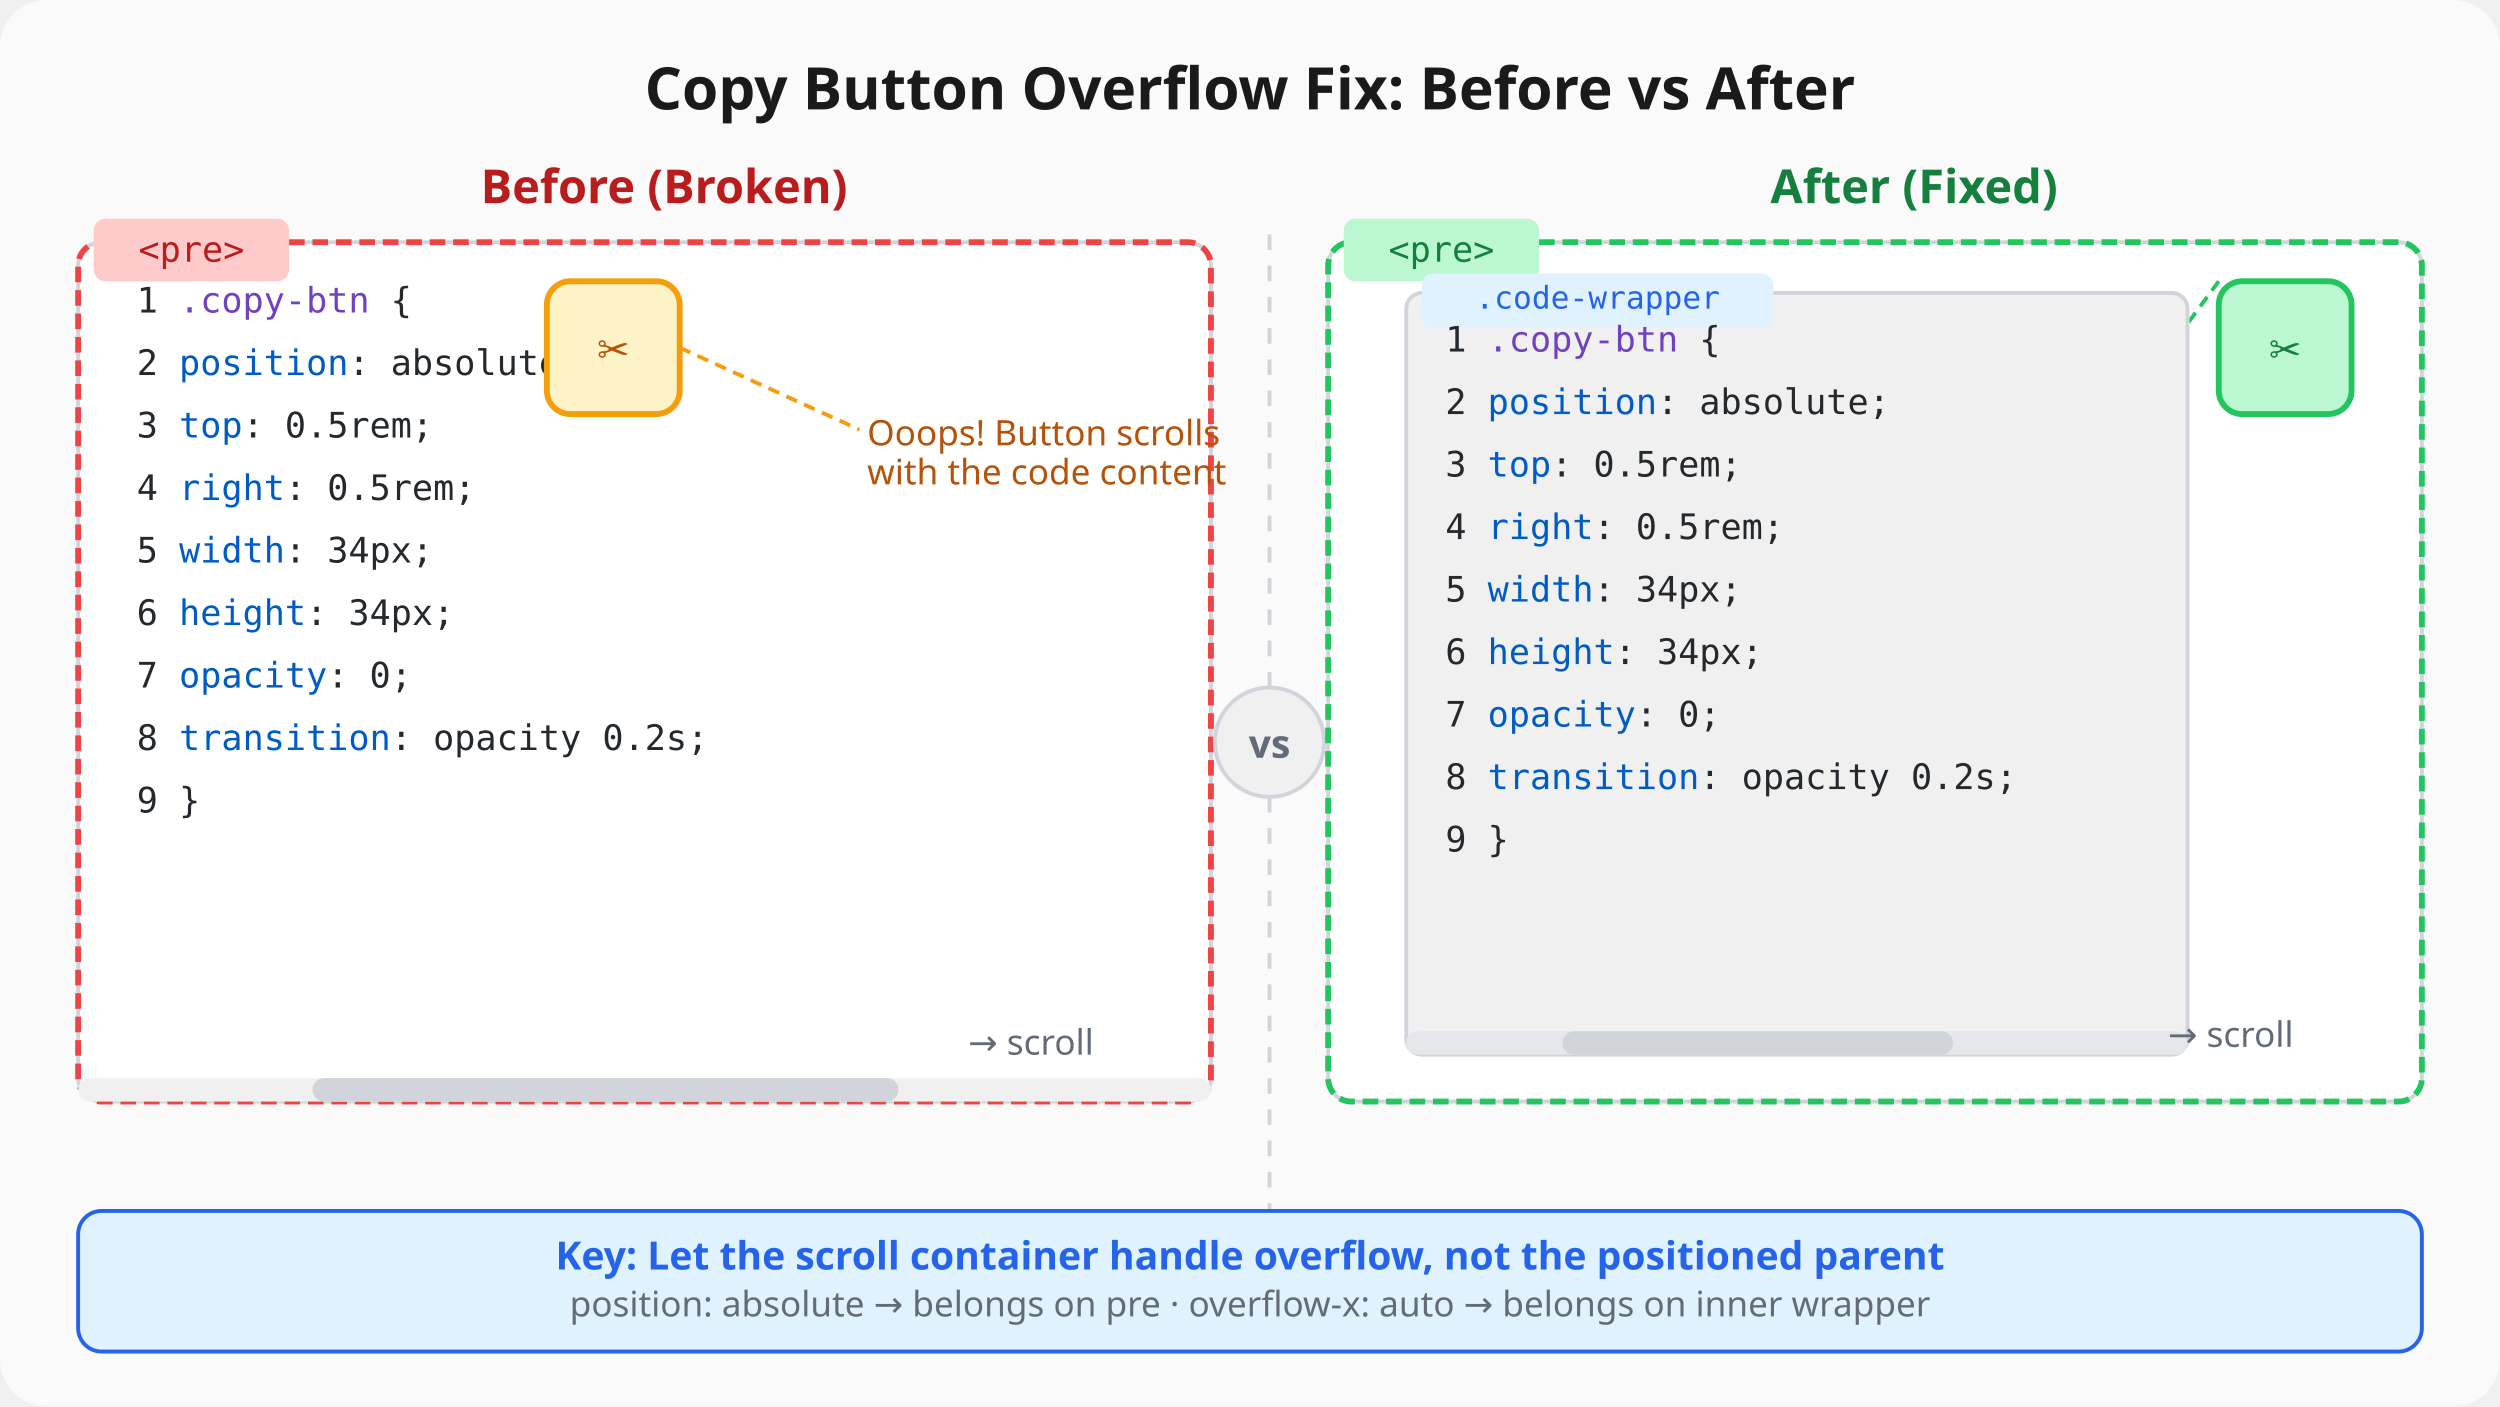
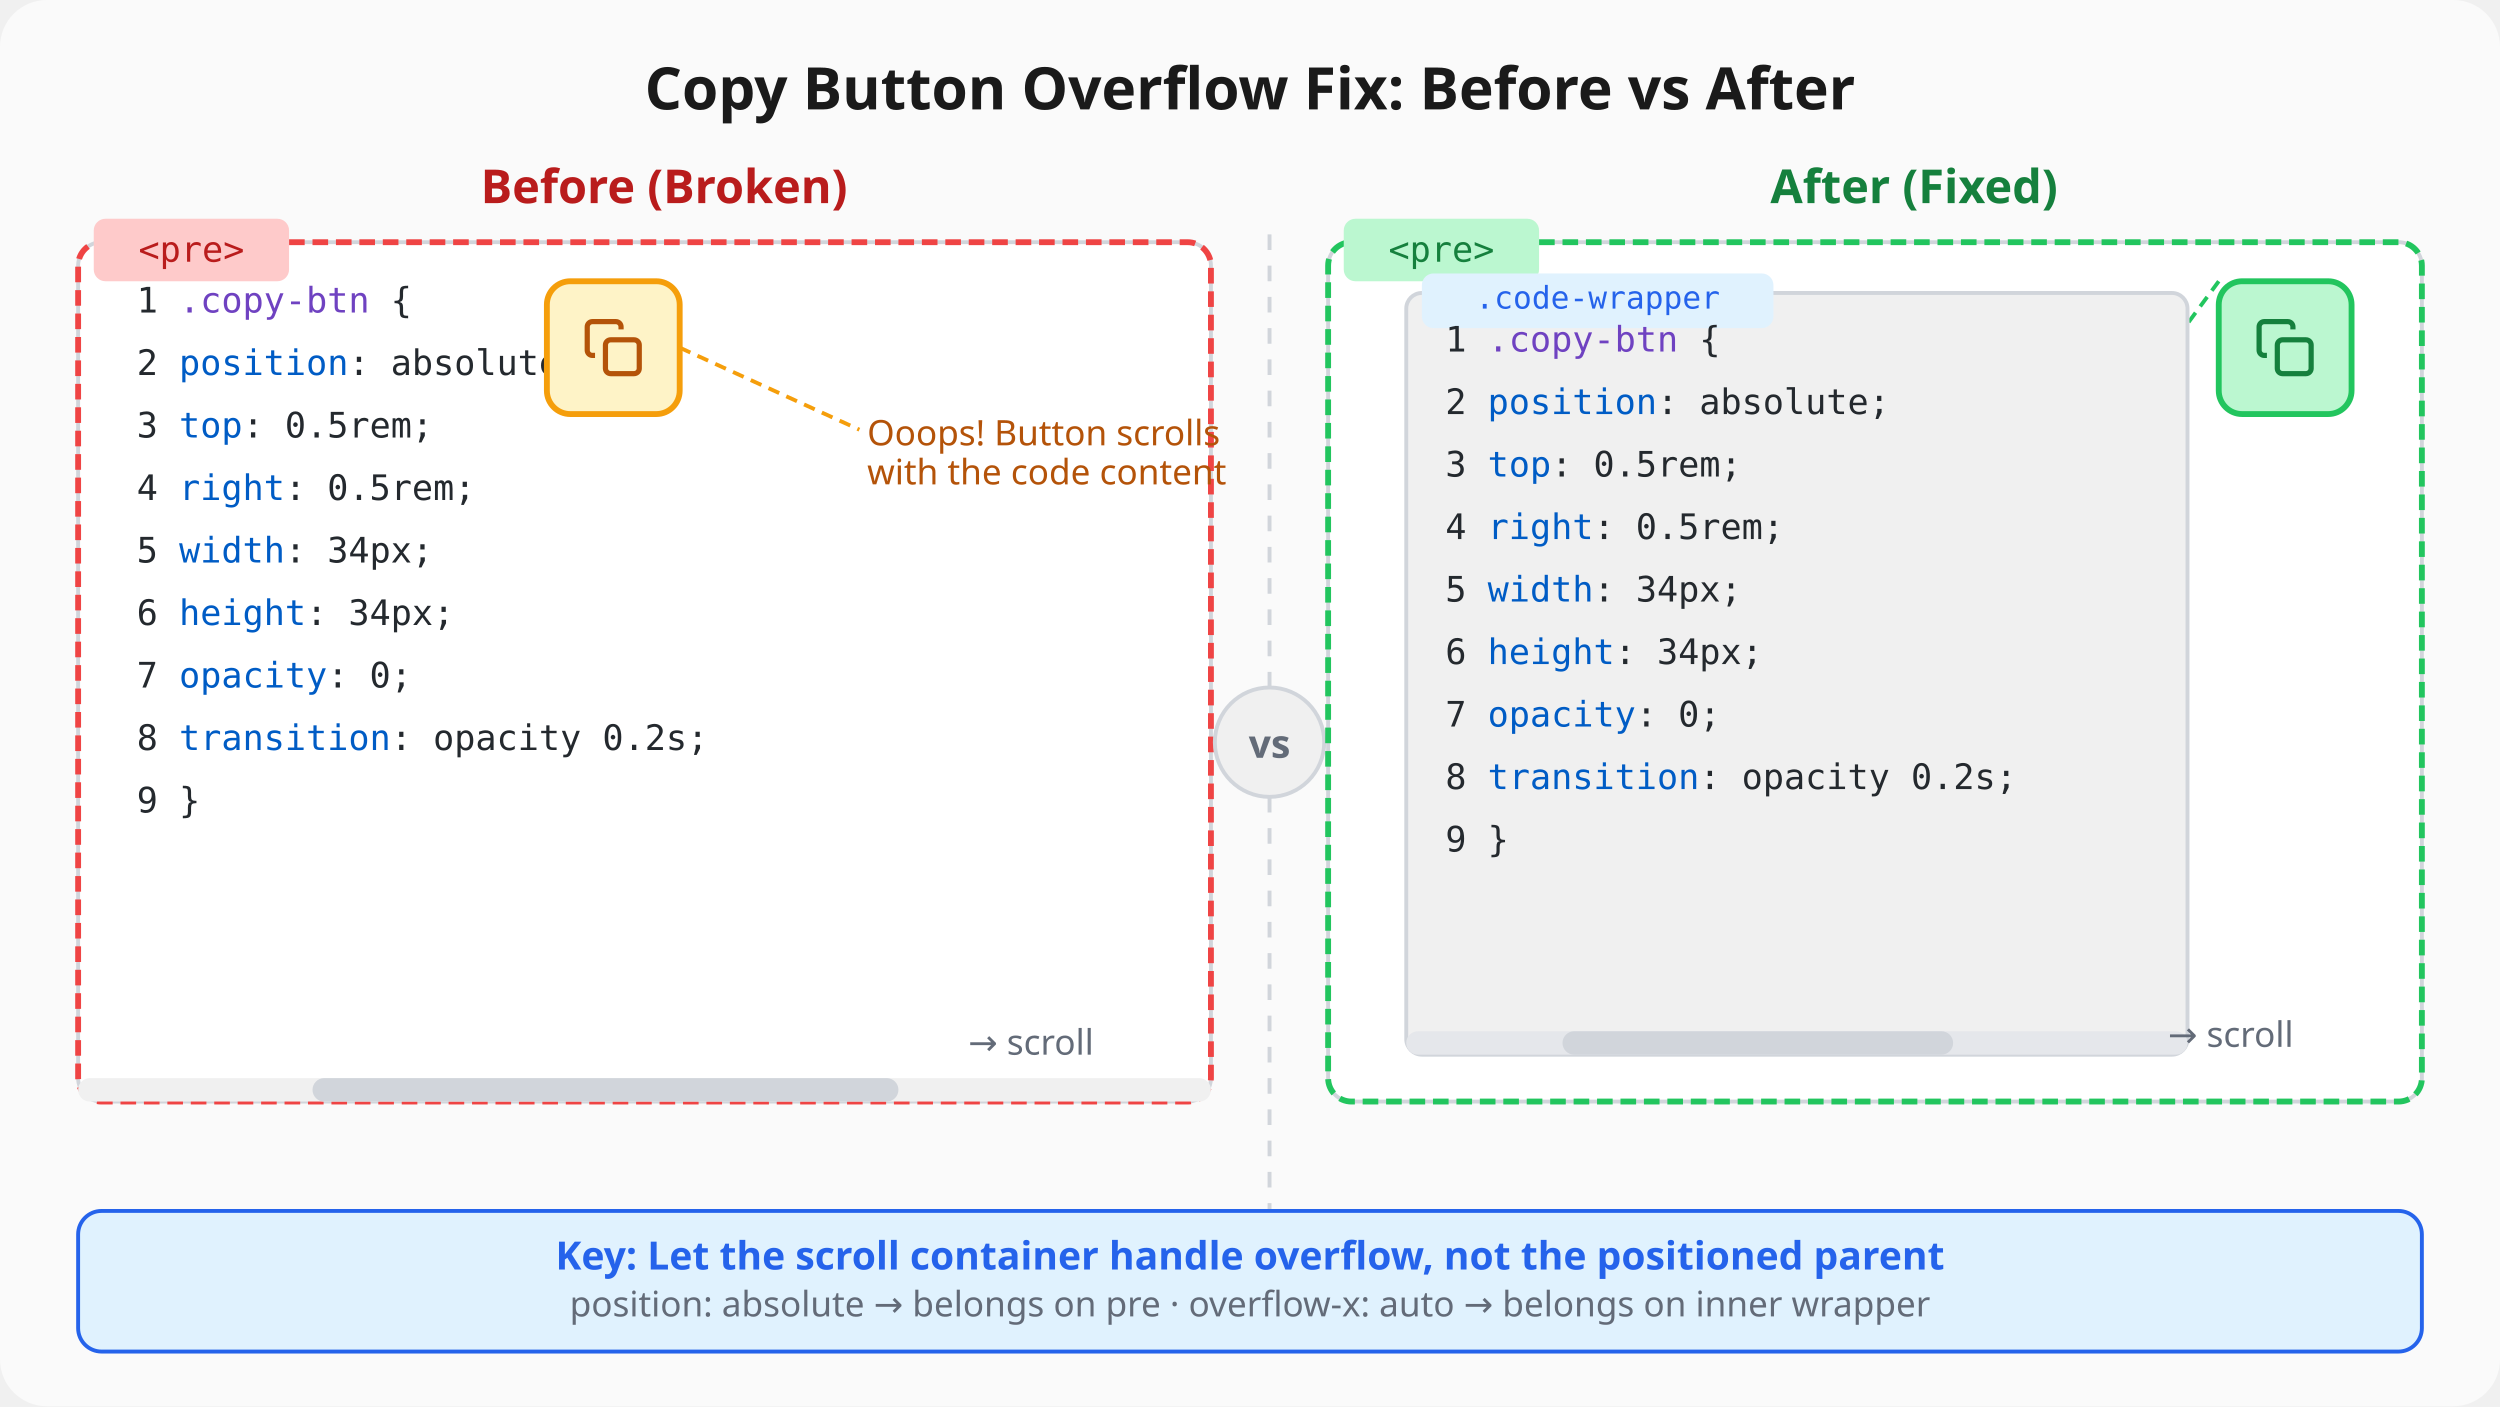
<svg xmlns="http://www.w3.org/2000/svg" viewBox="0 0 640 360" width="640" height="360">
  <rect width="640" height="360" fill="#fafafa" rx="12" />
  <text x="320" y="28" text-anchor="middle" font-family="system-ui,sans-serif" font-size="15" font-weight="700" fill="#1a1a1a">Copy Button Overflow Fix: Before vs After</text>
  <text x="170" y="52" text-anchor="middle" font-family="system-ui,sans-serif" font-size="12" font-weight="700" fill="#b91c1c">Before (Broken)</text>
  <rect x="20" y="62" width="290" height="220" fill="#fff" stroke="#d1d5db" stroke-width="1" rx="6" />
  <rect x="20" y="62" width="290" height="220" fill="none" stroke="#ef4444" stroke-width="1.5" rx="6" stroke-dasharray="4,2" />
  <rect x="24" y="56" width="50" height="16" fill="#fecaca" rx="3" />
  <text x="49" y="67" text-anchor="middle" font-family="ui-monospace,monospace" font-size="9" fill="#b91c1c">&lt;pre&gt;</text>
  <g transform="translate(35, 80)">
    <text x="0" y="0" font-family="ui-monospace,monospace" font-size="9" fill="#24292e">1 <tspan fill="#6f42c1">.copy-btn</tspan> {</text>
    <text x="0" y="16" font-family="ui-monospace,monospace" font-size="9" fill="#24292e">2   <tspan fill="#005cc5">position</tspan>: absolute;</text>
    <text x="0" y="32" font-family="ui-monospace,monospace" font-size="9" fill="#24292e">3   <tspan fill="#005cc5">top</tspan>: 0.5rem;</text>
    <text x="0" y="48" font-family="ui-monospace,monospace" font-size="9" fill="#24292e">4   <tspan fill="#005cc5">right</tspan>: 0.5rem;</text>
    <text x="0" y="64" font-family="ui-monospace,monospace" font-size="9" fill="#24292e">5   <tspan fill="#005cc5">width</tspan>: 34px;</text>
    <text x="0" y="80" font-family="ui-monospace,monospace" font-size="9" fill="#24292e">6   <tspan fill="#005cc5">height</tspan>: 34px;</text>
    <text x="0" y="96" font-family="ui-monospace,monospace" font-size="9" fill="#24292e">7   <tspan fill="#005cc5">opacity</tspan>: 0;</text>
    <text x="0" y="112" font-family="ui-monospace,monospace" font-size="9" fill="#24292e">8   <tspan fill="#005cc5">transition</tspan>: opacity 0.2s;</text>
    <text x="0" y="128" font-family="ui-monospace,monospace" font-size="9" fill="#24292e">9 }</text>
  </g>
  <rect x="20" y="276" width="290" height="6" fill="#f0f0f0" rx="3" />
  <rect x="80" y="276" width="150" height="6" fill="#d1d5db" rx="3" />
  <rect x="140" y="72" width="34" height="34" fill="#fef3c7" stroke="#f59e0b" stroke-width="1.5" rx="6" />
-   <text x="157" y="93" text-anchor="middle" font-family="system-ui,sans-serif" font-size="10" fill="#b45309">✂</text>
+   <g transform="translate(149,81) scale(0.666)">
+     <rect x="9" y="9" width="13" height="13" rx="2" fill="none" stroke="#b45309" stroke-width="2" />
+     <path d="M5 15H4a2 2 0 0 1-2-2V4a2 2 0 0 1 2-2h9a2 2 0 0 1 2 2v1" fill="none" stroke="#b45309" stroke-width="2" />
+   </g>
  <line x1="174" y1="89" x2="220" y2="110" stroke="#f59e0b" stroke-width="1" stroke-dasharray="3,2" />
  <text x="222" y="114" font-family="system-ui,sans-serif" font-size="9" fill="#b45309">Ooops! Button scrolls</text>
  <text x="222" y="124" font-family="system-ui,sans-serif" font-size="9" fill="#b45309">with the code content</text>
  <text x="280" y="270" text-anchor="end" font-family="system-ui,sans-serif" font-size="9" fill="#636b78">→ scroll</text>
  <line x1="325" y1="60" x2="325" y2="320" stroke="#d1d5db" stroke-width="1" stroke-dasharray="4,4" />
  <circle cx="325" cy="190" r="14" fill="#f0f0f0" stroke="#d1d5db" stroke-width="1" />
  <text x="325" y="194" text-anchor="middle" font-family="system-ui,sans-serif" font-size="10" font-weight="700" fill="#636b78">vs</text>
  <text x="490" y="52" text-anchor="middle" font-family="system-ui,sans-serif" font-size="12" font-weight="700" fill="#15803d">After (Fixed)</text>
  <rect x="340" y="62" width="280" height="220" fill="#fff" stroke="#d1d5db" stroke-width="1" rx="6" />
  <rect x="340" y="62" width="280" height="220" fill="none" stroke="#22c55e" stroke-width="1.5" rx="6" stroke-dasharray="4,2" />
  <rect x="344" y="56" width="50" height="16" fill="#bbf7d0" rx="3" />
  <text x="369" y="67" text-anchor="middle" font-family="ui-monospace,monospace" font-size="9" fill="#15803d">&lt;pre&gt;</text>
  <rect x="568" y="72" width="34" height="34" fill="#bbf7d0" stroke="#22c55e" stroke-width="1.5" rx="6" />
-   <text x="585" y="93" text-anchor="middle" font-family="system-ui,sans-serif" font-size="10" fill="#15803d">✂</text>
+   <g transform="translate(577,81) scale(0.666)">
+     <rect x="9" y="9" width="13" height="13" rx="2" fill="none" stroke="#15803d" stroke-width="2" />
+     <path d="M5 15H4a2 2 0 0 1-2-2V4a2 2 0 0 1 2-2h9a2 2 0 0 1 2 2v1" fill="none" stroke="#15803d" stroke-width="2" />
+   </g>
  <line x1="568" y1="72" x2="540" y2="110" stroke="#22c55e" stroke-width="1" stroke-dasharray="3,2" />
  <text x="462" y="114" text-anchor="end" font-family="system-ui,sans-serif" font-size="9" fill="#15803d">Stays at top-right</text>
  <text x="462" y="124" text-anchor="end" font-family="system-ui,sans-serif" font-size="9" fill="#15803d">corner, fixed ✅</text>
  <rect x="360" y="75" width="200" height="195" fill="#f0f0f0" stroke="#d1d5db" stroke-width="1" rx="4" />
  <rect x="364" y="70" width="90" height="14" fill="#e0f2fe" rx="3" />
  <text x="409" y="79" text-anchor="middle" font-family="ui-monospace,monospace" font-size="8" fill="#2563eb">.code-wrapper</text>
  <g transform="translate(370, 90)">
    <text x="0" y="0" font-family="ui-monospace,monospace" font-size="9" fill="#24292e">1 <tspan fill="#6f42c1">.copy-btn</tspan> {</text>
    <text x="0" y="16" font-family="ui-monospace,monospace" font-size="9" fill="#24292e">2   <tspan fill="#005cc5">position</tspan>: absolute;</text>
    <text x="0" y="32" font-family="ui-monospace,monospace" font-size="9" fill="#24292e">3   <tspan fill="#005cc5">top</tspan>: 0.5rem;</text>
    <text x="0" y="48" font-family="ui-monospace,monospace" font-size="9" fill="#24292e">4   <tspan fill="#005cc5">right</tspan>: 0.5rem;</text>
    <text x="0" y="64" font-family="ui-monospace,monospace" font-size="9" fill="#24292e">5   <tspan fill="#005cc5">width</tspan>: 34px;</text>
    <text x="0" y="80" font-family="ui-monospace,monospace" font-size="9" fill="#24292e">6   <tspan fill="#005cc5">height</tspan>: 34px;</text>
    <text x="0" y="96" font-family="ui-monospace,monospace" font-size="9" fill="#24292e">7   <tspan fill="#005cc5">opacity</tspan>: 0;</text>
    <text x="0" y="112" font-family="ui-monospace,monospace" font-size="9" fill="#24292e">8   <tspan fill="#005cc5">transition</tspan>: opacity 0.2s;</text>
    <text x="0" y="128" font-family="ui-monospace,monospace" font-size="9" fill="#24292e">9 }</text>
  </g>
  <rect x="360" y="264" width="200" height="6" fill="#e5e7eb" rx="3" />
  <rect x="400" y="264" width="100" height="6" fill="#d1d5db" rx="3" />
  <text x="555" y="268" font-family="system-ui,sans-serif" font-size="9" fill="#636b78">→ scroll</text>
  <rect x="20" y="310" width="600" height="36" fill="#e0f2fe" stroke="#2563eb" stroke-width="1" rx="6" />
  <text x="320" y="325" text-anchor="middle" font-family="system-ui,sans-serif" font-size="10" font-weight="600" fill="#2563eb">Key: Let the scroll container handle overflow, not the positioned parent</text>
  <text x="320" y="337" text-anchor="middle" font-family="system-ui,sans-serif" font-size="9" fill="#636b78">position: absolute → belongs on pre · overflow-x: auto → belongs on inner wrapper</text>
</svg>
